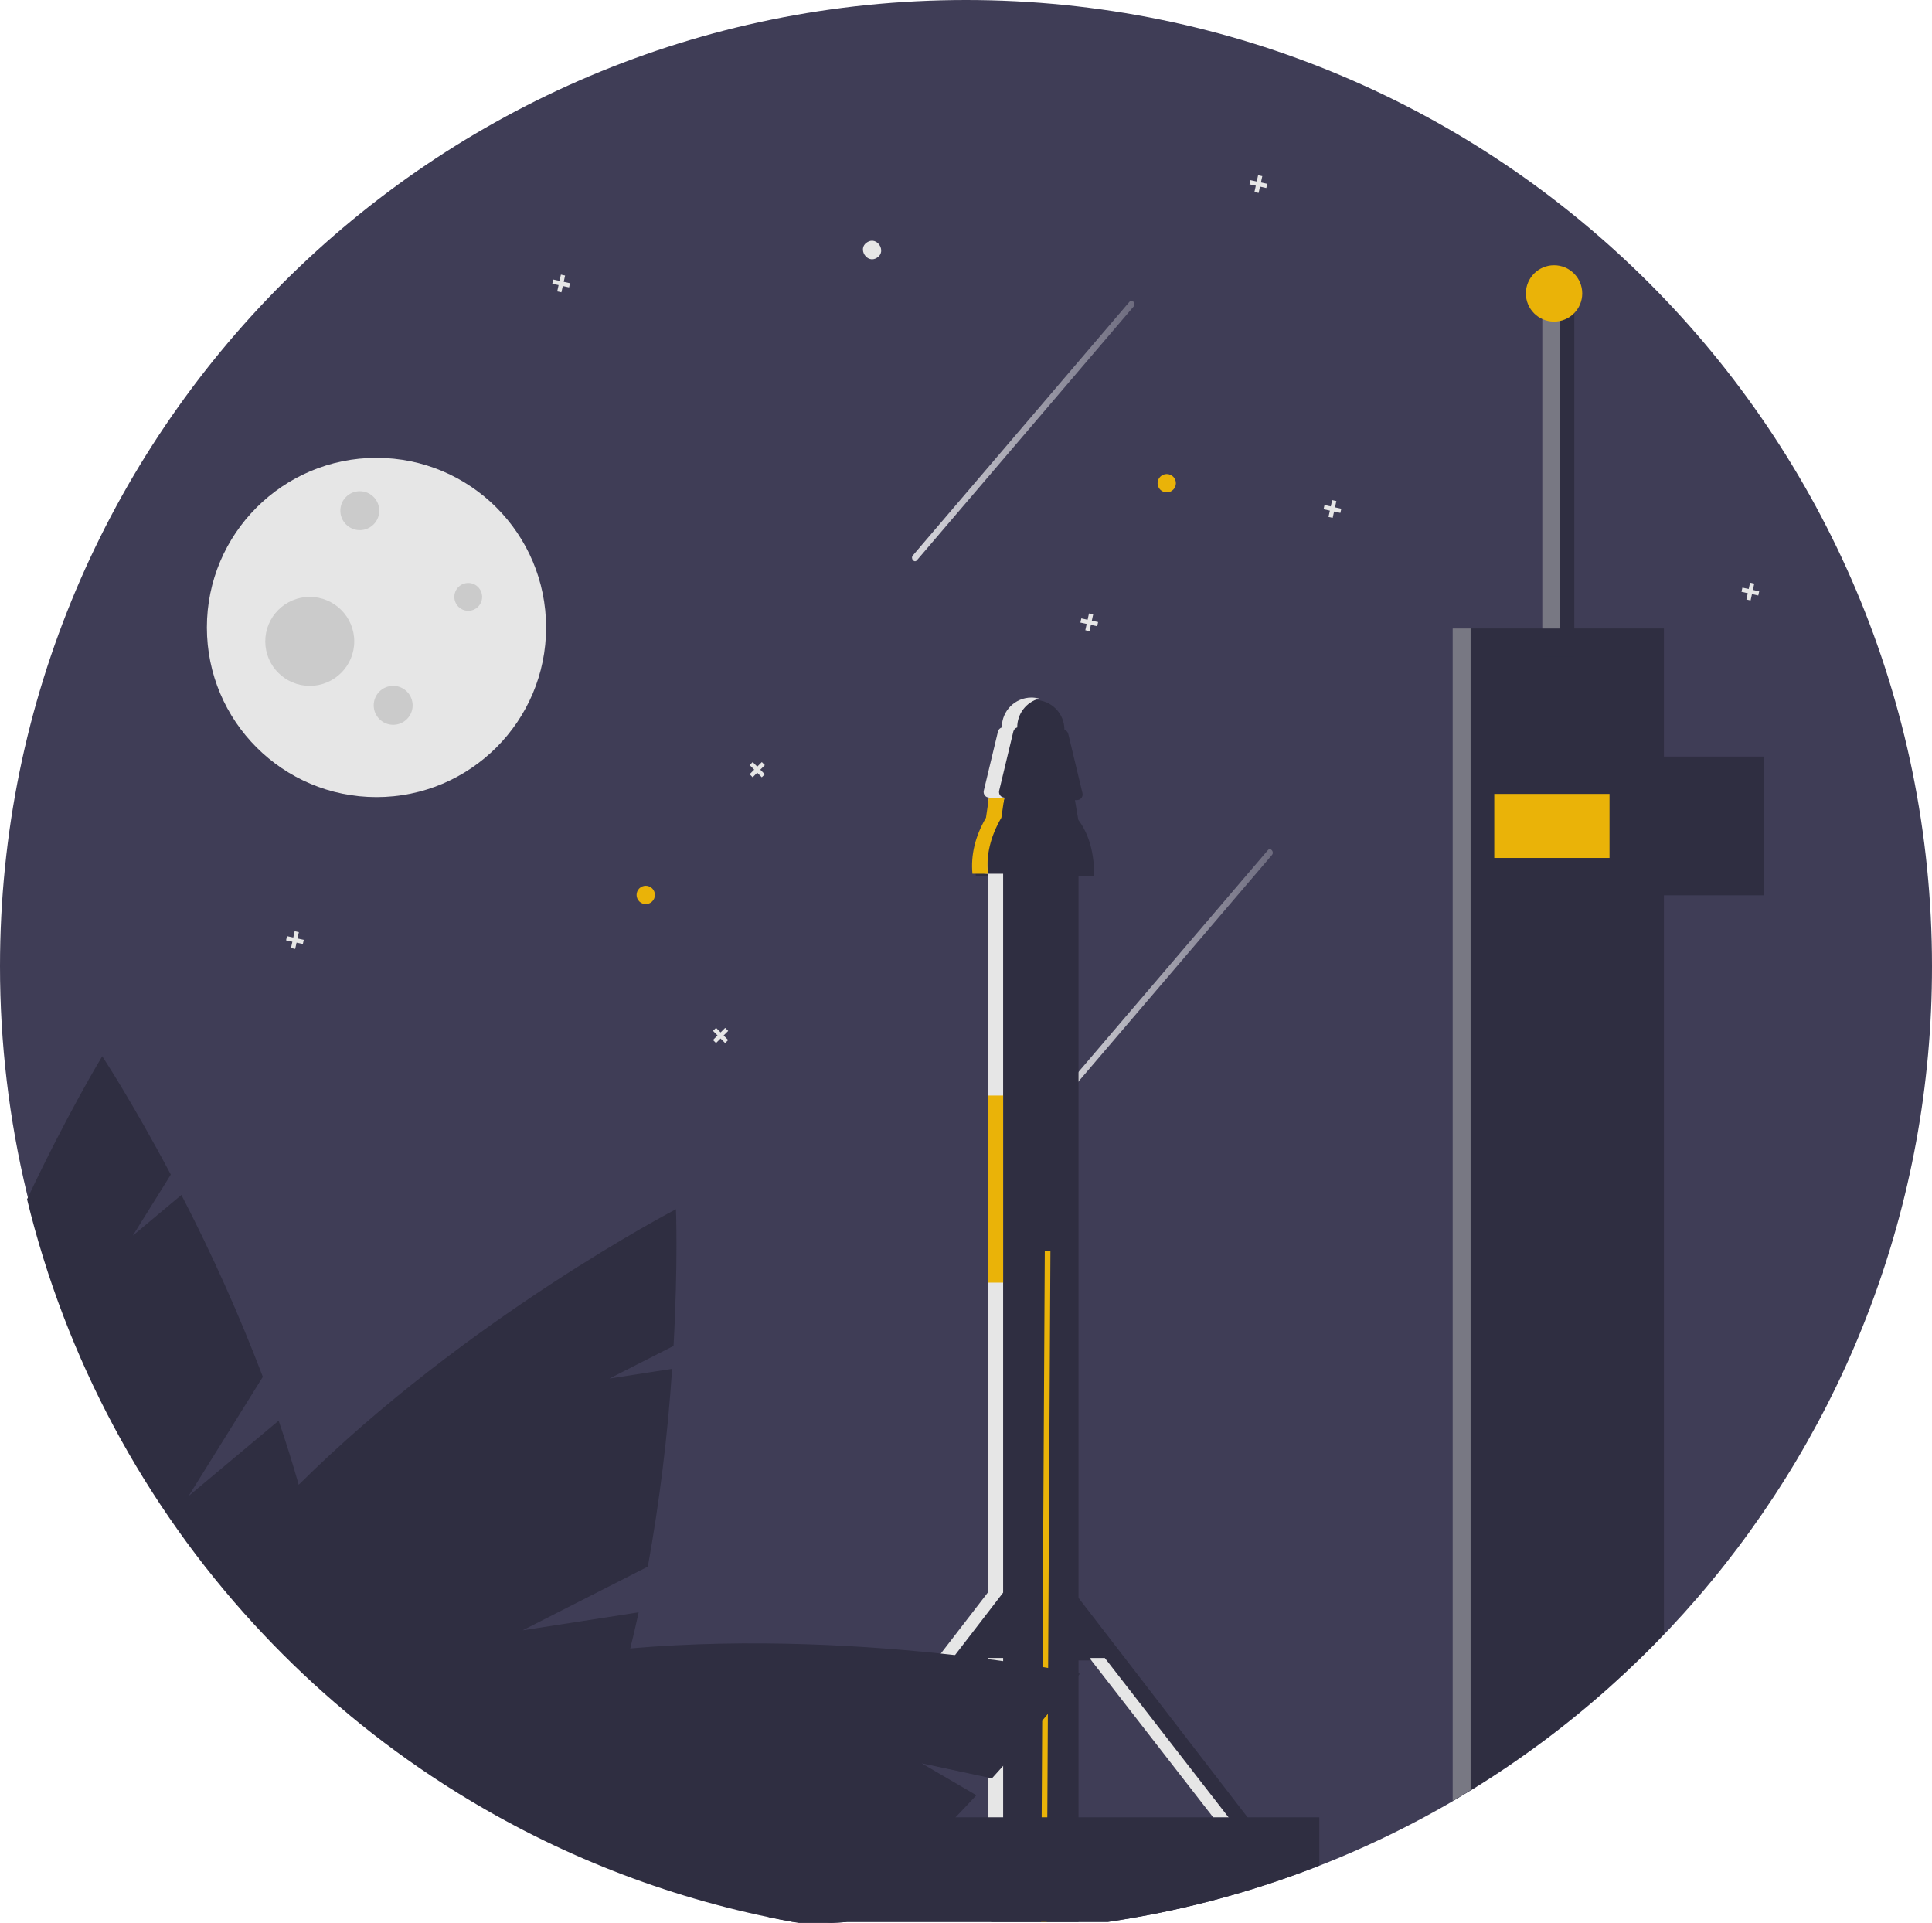
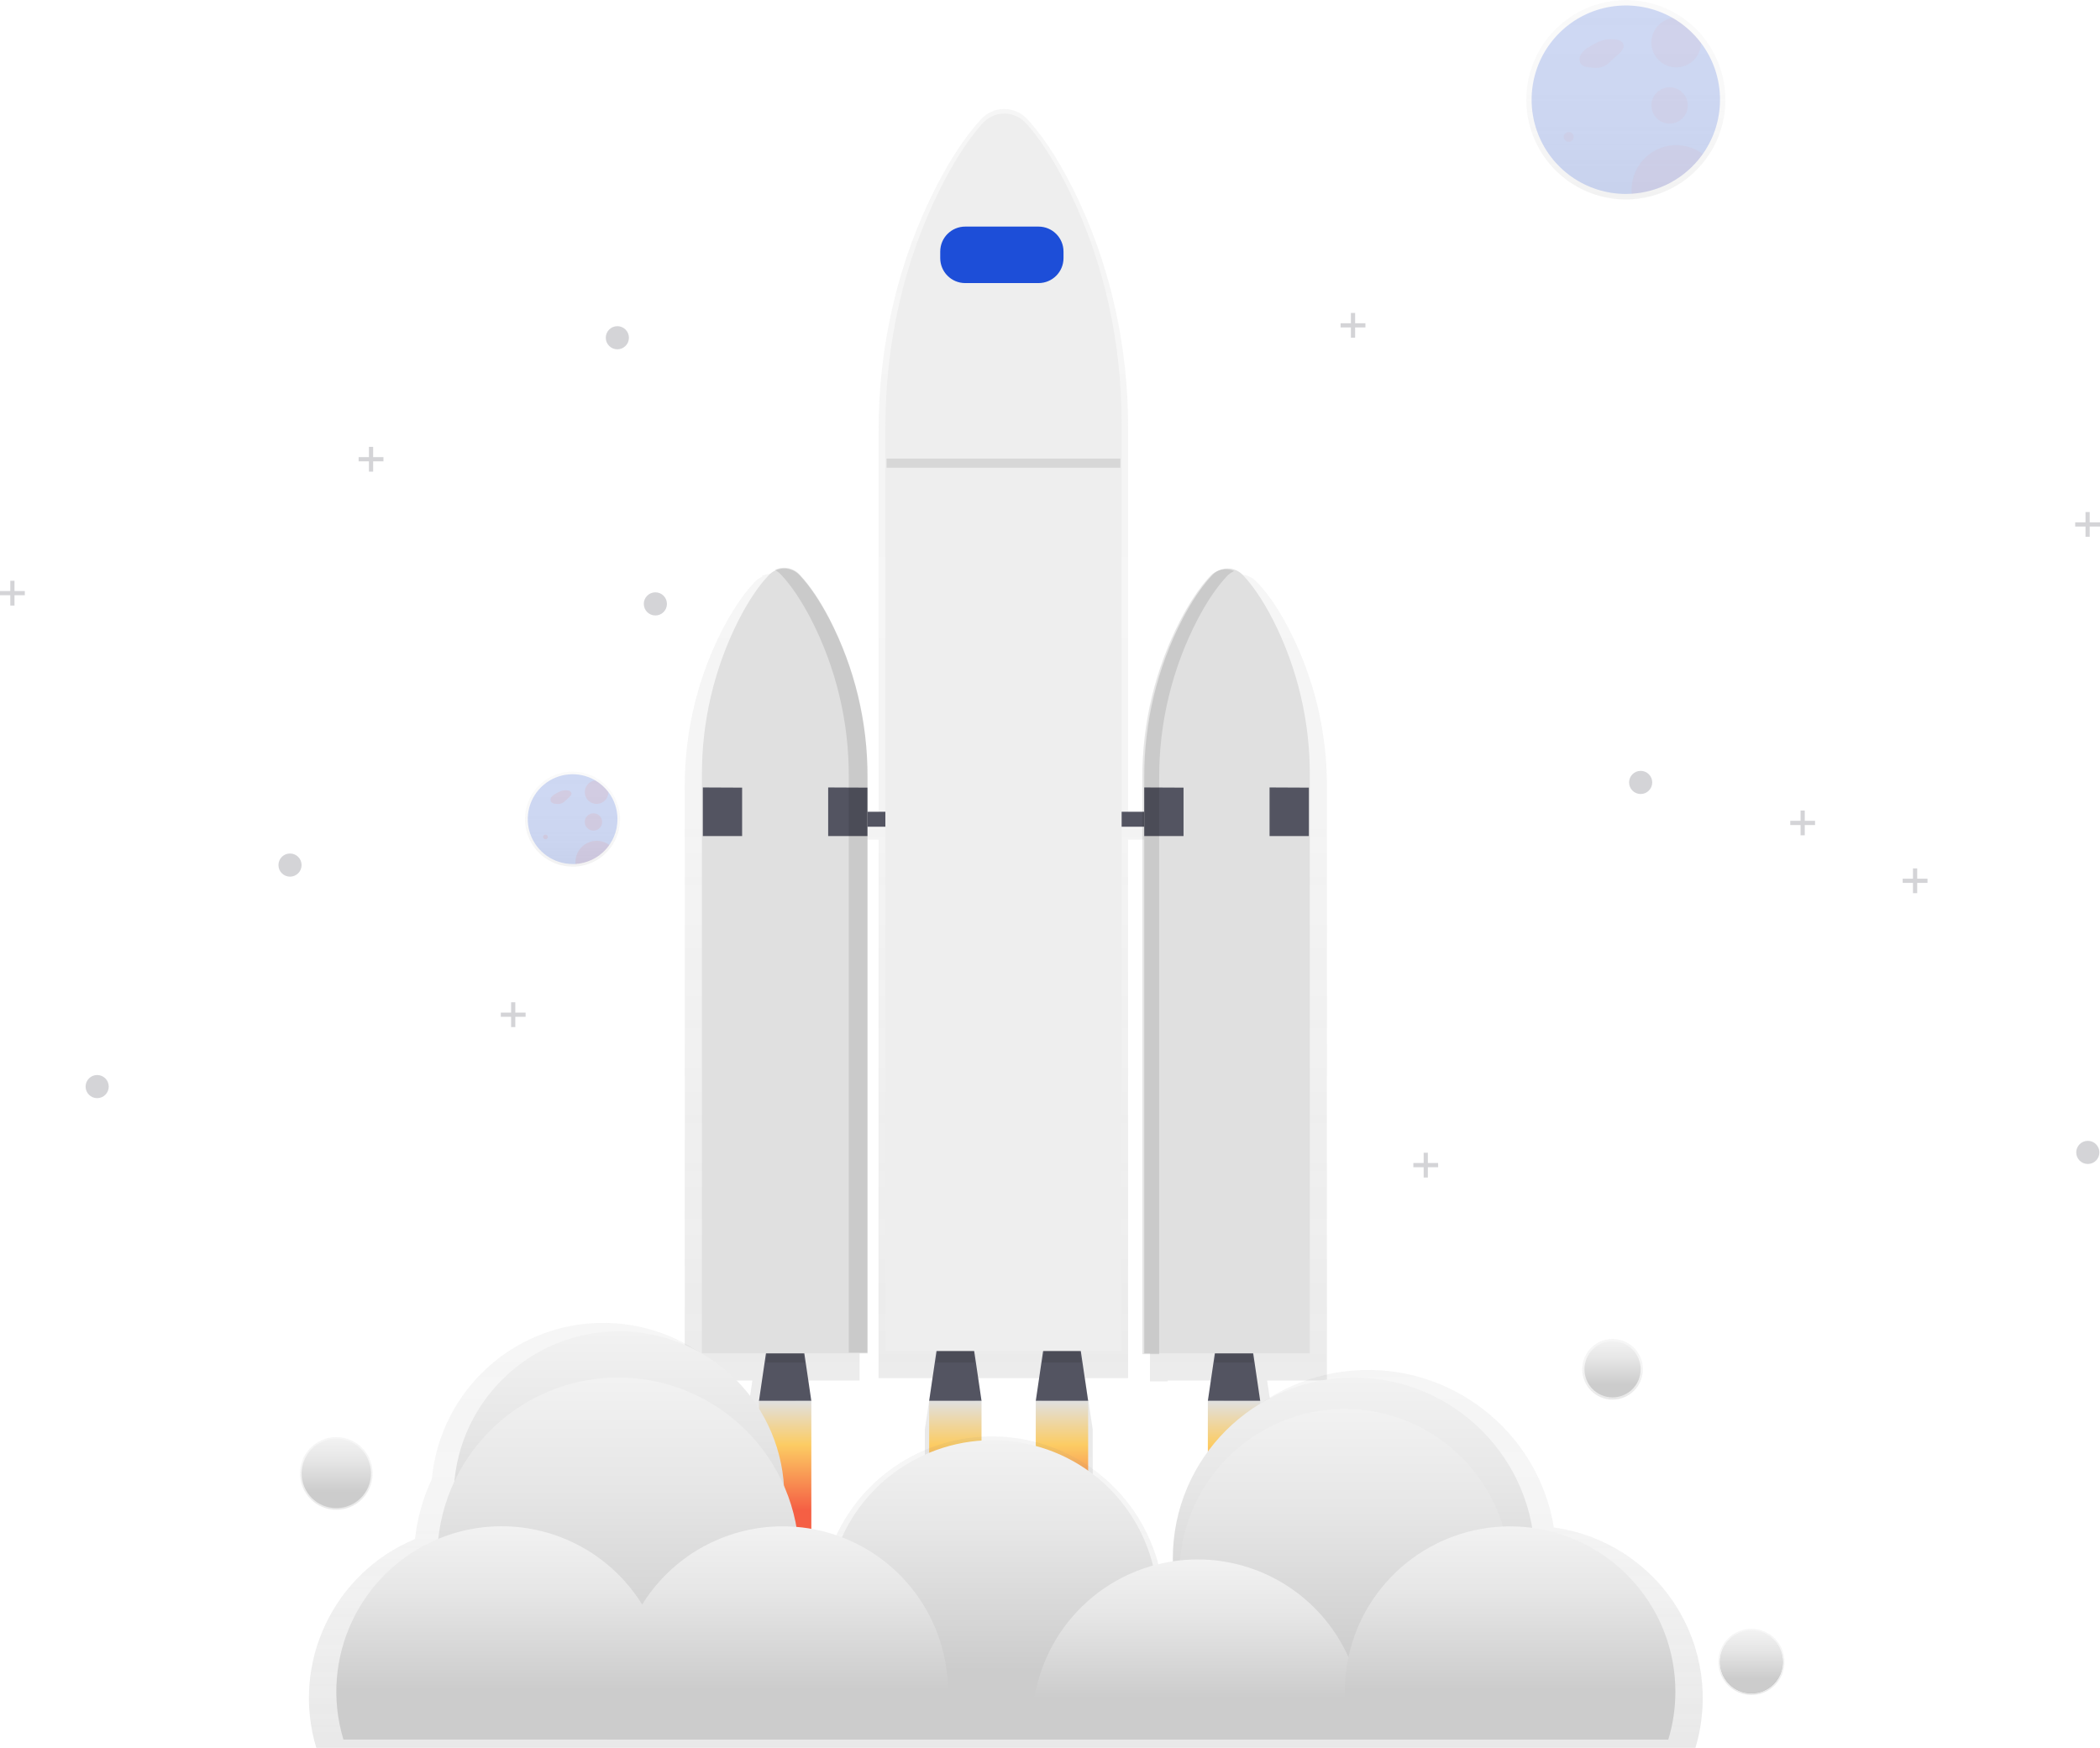
- <svg xmlns="http://www.w3.org/2000/svg" xmlns:xlink="http://www.w3.org/1999/xlink" id="f795efda-d52b-464f-8ed0-c83c27181fc6" data-name="Layer 1" width="754" height="750.36" viewBox="0 0 754 750.36">
+ <svg xmlns="http://www.w3.org/2000/svg" xmlns:xlink="http://www.w3.org/1999/xlink" id="61f8f3fd-6b56-45c5-89f2-afa0c413a7fa" data-name="Layer 1" width="925.18" height="770.09" viewBox="0 0 925.18 770.09">
  <defs>
-     <linearGradient id="b13d5aa8-7d59-4aa5-8b0c-a1087af90b05" x1="632.931" y1="457.002" x2="719.741" y2="457.002" gradientUnits="userSpaceOnUse">
-       <stop offset="0" stop-color="#fff" />
-       <stop offset="1" stop-color="#fff" stop-opacity="0.3" />
+     <linearGradient id="f2b43956-505e-42fa-8271-42f9f0912862" x1="580.55" y1="759" x2="580.55" y2="113" gradientUnits="userSpaceOnUse">
+       <stop offset="0" stop-color="gray" stop-opacity="0.25" />
+       <stop offset="0.54" stop-color="gray" stop-opacity="0.12" />
+       <stop offset="1" stop-color="gray" stop-opacity="0.1" />
    </linearGradient>
-     <linearGradient id="b216fe78-eea0-4fe3-b1f5-9d415c27bb0d" x1="578.931" y1="243.002" x2="665.741" y2="243.002" xlink:href="#b13d5aa8-7d59-4aa5-8b0c-a1087af90b05" />
+     <linearGradient id="93f39c8e-311a-4ffb-9b96-ec7d8ca6b5cd" x1="345.9" y1="617.2" x2="345.9" y2="679.83" gradientUnits="userSpaceOnUse">
+       <stop offset="0" stop-color="#e0e0e0" />
+       <stop offset="0.31" stop-color="#fccc63" />
+       <stop offset="0.77" stop-color="#f55f44" />
+     </linearGradient>
+     <linearGradient id="f0b6c0c1-af46-47f0-89cc-f1295e85d837" x1="420.89" y1="617.2" x2="420.89" y2="679.83" xlink:href="#93f39c8e-311a-4ffb-9b96-ec7d8ca6b5cd" />
+     <linearGradient id="835adc3d-9947-42f8-a8c1-90fc1375c35f" x1="467.86" y1="617.2" x2="467.86" y2="679.83" xlink:href="#93f39c8e-311a-4ffb-9b96-ec7d8ca6b5cd" />
+     <linearGradient id="05d2e404-cee9-4ec4-9322-f8806c9b5d69" x1="543.67" y1="617.2" x2="543.67" y2="679.83" xlink:href="#93f39c8e-311a-4ffb-9b96-ec7d8ca6b5cd" />
+     <linearGradient id="84020695-8aca-4fdc-a56d-10a85085e734" x1="580.55" y1="835.05" x2="580.55" y2="647.79" xlink:href="#f2b43956-505e-42fa-8271-42f9f0912862" />
+     <linearGradient id="ee8b87cd-bc8a-4975-b833-23268ebbebf9" x1="272.71" y1="586.52" x2="272.71" y2="732.18" gradientUnits="userSpaceOnUse">
+       <stop offset="0" stop-color="#f2f2f2" />
+       <stop offset="0.31" stop-color="#e6e6e6" />
+       <stop offset="0.77" stop-color="#ccc" />
+     </linearGradient>
+     <linearGradient id="93e0219e-fb1a-4fd7-ab06-cb9d2e8d46b6" x1="272.35" y1="606.91" x2="272.35" y2="766.41" xlink:href="#ee8b87cd-bc8a-4975-b833-23268ebbebf9" />
+     <linearGradient id="eaf709e1-10fa-49af-93d3-e446f8f22d21" x1="596.45" y1="606.91" x2="596.45" y2="766.41" xlink:href="#ee8b87cd-bc8a-4975-b833-23268ebbebf9" />
+     <linearGradient id="b99db109-4c8d-4947-bfd9-8341738d16d4" x1="592.44" y1="620.75" x2="592.44" y2="766.41" xlink:href="#ee8b87cd-bc8a-4975-b833-23268ebbebf9" />
+     <linearGradient id="73d53186-09ce-4d56-8d1f-5ffca19f900f" x1="574.72" y1="699.54" x2="574.72" y2="831.37" xlink:href="#ee8b87cd-bc8a-4975-b833-23268ebbebf9" />
+     <linearGradient id="f1bd4c24-bb4d-4277-a1fb-6bc8d7a55dfd" x1="482.23" y1="737.41" x2="482.23" y2="831.37" xlink:href="#ee8b87cd-bc8a-4975-b833-23268ebbebf9" />
+     <linearGradient id="319244db-d860-4fad-863b-9a3a16f5944b" x1="665.03" y1="751.98" x2="665.03" y2="831.37" xlink:href="#ee8b87cd-bc8a-4975-b833-23268ebbebf9" />
+     <linearGradient id="3a40aa9d-8c97-4785-a2ce-02f5c84266af" x1="802.69" y1="737.41" x2="802.69" y2="831.37" xlink:href="#ee8b87cd-bc8a-4975-b833-23268ebbebf9" />
+     <linearGradient id="f3ea85b0-d529-430f-a5f3-7431de71f741" x1="358.41" y1="737.41" x2="358.41" y2="831.37" xlink:href="#ee8b87cd-bc8a-4975-b833-23268ebbebf9" />
+     <linearGradient id="421cecf6-ea42-4f8e-95af-7dadfc0b5864" x1="710.43" y1="616.63" x2="710.43" y2="589.91" xlink:href="#f2b43956-505e-42fa-8271-42f9f0912862" />
+     <linearGradient id="b76e450b-11c8-416c-a0eb-ba73061d2446" x1="710.43" y1="590.89" x2="710.43" y2="615.65" xlink:href="#ee8b87cd-bc8a-4975-b833-23268ebbebf9" />
+     <linearGradient id="72df51fc-e37e-4ea5-a672-fa692e8e4323" x1="771.61" y1="746.75" x2="771.61" y2="717.62" xlink:href="#f2b43956-505e-42fa-8271-42f9f0912862" />
+     <linearGradient id="7c061988-e8ee-45a9-b1b1-05af47469914" x1="771.61" y1="718.34" x2="771.61" y2="746.02" gradientUnits="userSpaceOnUse">
+       <stop offset="0" stop-color="#f2f2f2" />
+       <stop offset="0.31" stop-color="#e0e0e0" />
+       <stop offset="0.77" stop-color="#b3b3b3" />
+     </linearGradient>
+     <linearGradient id="a0922416-7296-47ba-816d-5ff33eb958ea" x1="148.17" y1="665.16" x2="148.17" y2="633.14" xlink:href="#f2b43956-505e-42fa-8271-42f9f0912862" />
+     <linearGradient id="63e85972-a6d1-4957-b932-816027d688a4" x1="148.17" y1="633.86" x2="148.17" y2="664.45" xlink:href="#ee8b87cd-bc8a-4975-b833-23268ebbebf9" />
+     <linearGradient id="299d5e2e-be3b-4509-84b8-ec33c3786422" x1="853.67" y1="152.79" x2="853.67" y2="64.95" xlink:href="#f2b43956-505e-42fa-8271-42f9f0912862" />
+     <linearGradient id="f866518d-8775-4843-b285-e9e24a2ef8da" x1="771.61" y1="718.34" x2="771.61" y2="746.02" xlink:href="#ee8b87cd-bc8a-4975-b833-23268ebbebf9" />
+     <linearGradient id="20e3e192-3217-42d5-9266-898a1edf98f2" x1="389.67" y1="446.79" x2="389.67" y2="404.95" xlink:href="#f2b43956-505e-42fa-8271-42f9f0912862" />
  </defs>
-   <path d="M977,451.82A376.647,376.647,0,0,1,655.41,824.77H553.3c-.16.14-5.82.41-5.82.41-.95-.13-1.91-.27-2.86-.41q-10.905-1.605-21.61-3.83a372.653,372.653,0,0,1-81.03-26.75c-.27-.12-.53-.25-.8-.37a371.023,371.023,0,0,1-41.87-22.81c-.34-.21-.67-.42-1-.63-.57-.36-1.13-.71-1.69-1.08-.18-.11-.36-.22-.54-.34A376.057,376.057,0,0,1,361.41,743.72c-.54-.43-1.08-.88-1.62-1.32q-3.255-2.7-6.45-5.46c-.02-.01-.03-.03-.05-.04A380.652,380.652,0,0,1,322.32,706.82c-.03-.04-.07-.07-.1-.11a376.239,376.239,0,0,1-88.33-164.6c-.12-.44-.22-.87-.33-1.31A378.139,378.139,0,0,1,223,451.82c0-208.21,168.79-377,377-377S977,243.61,977,451.82Z" transform="translate(-223 -74.82001)" fill="#3f3d56" />
-   <path d="M634.853,507.436,667.824,468.838l32.971-38.599L719.407,408.45c1.03-1.206-.559-3.086-1.589-1.881l-32.971,38.599-32.971,38.599-18.612,21.79c-1.03,1.206.559,3.086,1.589,1.881Z" transform="translate(-223 -74.82001)" opacity="0.8" fill="url(#b13d5aa8-7d59-4aa5-8b0c-a1087af90b05)" />
-   <rect x="386.81" y="336.41" width="34.1" height="413.54" fill="#2f2e41" />
-   <polygon points="409.95 488.23 409.88 500.61 409.05 650.87 408.95 668.78 408.73 709.14 408.51 749.95 406.31 749.95 406.53 709.14 406.74 671.44 406.85 650.5 407.68 500.64 407.75 488.22 409.95 488.23" fill="#eab308" />
-   <path d="M650.031,416.73h-46.204c-.671-7.238.998-14.528,5.294-21.876l1.306-8.927h31.903l1.505,8.814C648.305,400.697,650.037,408.217,650.031,416.73Z" transform="translate(-223 -74.82001)" fill="#2f2e41" />
-   <path d="M643.318,387.027H610.396a2.2,2.2,0,0,1-2.139-2.714l5.544-23.102a2.2,2.2,0,0,1,2.139-1.687h21.833a2.2,2.2,0,0,1,2.139,1.687l5.544,23.102A2.2,2.2,0,0,1,643.318,387.027Z" transform="translate(-223 -74.82001)" fill="#2f2e41" />
-   <path d="M626.86,347.97a11.564,11.564,0,0,0-11.55,11.56v11.55h23.1V359.53A11.564,11.564,0,0,0,626.86,347.97Z" transform="translate(-223 -74.82001)" fill="#2f2e41" />
-   <polygon points="391.051 622.109 312.765 723.714 323.592 726.213 384.388 647.927 391.051 647.927 391.051 622.109" fill="#2f2e41" />
-   <polygon points="419.831 622.109 498.117 723.714 487.29 726.213 426.494 647.927 419.831 647.927 419.831 622.109" fill="#2f2e41" />
-   <path d="M872.38,320.07v392.4a378.724,378.724,0,0,1-82.45,65.08V320.07Z" transform="translate(-223 -74.82001)" fill="#2f2e41" />
-   <rect x="634.387" y="295.224" width="54.134" height="54.134" fill="#2f2e41" />
-   <rect x="601.906" y="114.5" width="12.492" height="141.581" fill="#2f2e41" />
+   <g opacity="0.7">
+     <path d="M722,411.58a150.57,150.57,0,0,0-17-70c-5.34-10.15-10.21-16.46-14-20.33A10,10,0,0,0,679.6,319a10.28,10.28,0,0,0-4,2.58c-5.07,5.25-9.65,12.19-13.65,19.58a151.15,151.15,0,0,0-17.87,71.92v15.06h-9.66v-175c0-36.68-8.21-72.87-24.29-105-7.62-15.21-14.57-24.66-19.92-30.47a13.81,13.81,0,0,0-20.76,0c-7.24,7.87-13.77,18.27-19.48,29.33-16.91,32.79-25.5,70-25.5,107.77V428.14h-8.35V412.36a151.15,151.15,0,0,0-17.87-71.92c-4-7.38-8.58-14.32-13.65-19.58A10,10,0,0,0,473,318.74l.35.19a10.31,10.31,0,0,0-3.26,2.28c-3.75,3.87-8.62,10.18-14,20.33a150.57,150.57,0,0,0-17,70V673.18h29.8l-3.25,21.51V759H490V694.69l-3.25-21.51h29.37V434.91h8.35v237.2h23.8l-3.42,22.57V759h24.37V694.69l-3.42-22.57h32.07l-3.42,22.57V759h24.37V694.69l-3.42-22.57h19V434.91h9.66V673.54h7.83v-.36h25.89l-3.25,21.51V759h24.37V694.69l-3.25-21.51H722Z" transform="translate(-137.41 -64.95)" fill="url(#f2b43956-505e-42fa-8271-42f9f0912862)" />
+   </g>
+   <polygon points="357.44 617.2 334.37 617.2 338.49 589.19 353.32 589.19 357.44 617.2" fill="#535461" />
+   <g opacity="0.1">
+     <polygon points="337.34 600.31 354.47 600.31 353.32 592.48 338.49 592.48 337.34 600.31" />
+   </g>
+   <polygon points="555.2 617.2 532.13 617.2 536.25 589.19 551.08 589.19 555.2 617.2" fill="#535461" />
+   <g opacity="0.1">
+     <polygon points="535.1 600.31 552.23 600.31 551.08 592.48 536.25 592.48 535.1 600.31" />
+   </g>
+   <polygon points="432.43 617.2 409.35 617.2 413.47 589.19 428.31 589.19 432.43 617.2" fill="#535461" />
+   <g opacity="0.1">
+     <polygon points="412.32 600.31 429.46 600.31 428.31 592.48 413.47 592.48 412.32 600.31" />
+   </g>
+   <polygon points="479.39 617.2 456.32 617.2 460.44 589.19 475.27 589.19 479.39 617.2" fill="#535461" />
+   <g opacity="0.1">
+     <polygon points="459.29 600.31 476.43 600.31 475.27 592.48 460.44 592.48 459.29 600.31" />
+   </g>
+   <rect x="357.44" y="357.64" width="164.8" height="6.59" fill="#535461" />
+   <path d="M685.13,318.46a9.29,9.29,0,0,0-13.77,0c-4.8,5.11-9.13,11.87-12.92,19.06a150.58,150.58,0,0,0-16.91,70V661.21h72.93V406.47a150,150,0,0,0-16.11-68.21C693.29,328.38,688.68,322.23,685.13,318.46Z" transform="translate(-137.41 -64.95)" fill="#e0e0e0" />
+   <path d="M476,318.46a9.29,9.29,0,0,1,13.77,0c4.8,5.11,9.13,11.87,12.92,19.06a150.58,150.58,0,0,1,16.91,70V661.21H446.65V406.47a150,150,0,0,1,16.11-68.21C467.81,328.38,472.42,322.23,476,318.46Z" transform="translate(-137.41 -64.95)" fill="#e0e0e0" />
+   <polygon points="309.65 346.93 326.95 347.01 326.95 368.35 309.65 368.35 309.65 346.93" fill="#535461" />
+   <polygon points="364.86 346.93 382.16 347.01 382.16 368.35 364.86 368.35 364.86 346.93" fill="#535461" />
+   <polygon points="504.11 346.93 521.42 347.01 521.42 368.35 504.11 368.35 504.11 346.93" fill="#535461" />
+   <polygon points="559.32 346.93 576.63 347.01 576.63 368.35 559.32 368.35 559.32 346.93" fill="#535461" />
+   <g opacity="0.1">
+     <path d="M502.66,337.19c-3.78-7.19-8.12-13.95-12.92-19.06a9.26,9.26,0,0,0-11-2.07,9.83,9.83,0,0,1,2.78,2.07c4.8,5.11,9.13,11.87,12.92,19.06a150.58,150.58,0,0,1,16.91,70V660.86h8.24V407.22A150.58,150.58,0,0,0,502.66,337.19Z" transform="translate(-137.41 -64.95)" />
+   </g>
+   <g opacity="0.1">
+     <path d="M665,337.89c3.78-7.19,8.12-13.95,12.92-19.06a9.8,9.8,0,0,1,3.19-2.28,9.27,9.27,0,0,0-10.6,2.28c-4.8,5.11-9.13,11.87-12.92,19.06a150.58,150.58,0,0,0-16.91,70V661.56h7.42V407.93A150.58,150.58,0,0,1,665,337.89Z" transform="translate(-137.41 -64.95)" />
+   </g>
+   <rect x="334.37" y="617.2" width="23.07" height="62.62" fill="url(#93f39c8e-311a-4ffb-9b96-ec7d8ca6b5cd)" />
+   <rect x="409.35" y="617.2" width="23.07" height="62.62" fill="url(#f0b6c0c1-af46-47f0-89cc-f1295e85d837)" />
+   <rect x="456.32" y="617.2" width="23.07" height="62.62" fill="url(#835adc3d-9947-42f8-a8c1-90fc1375c35f)" />
+   <rect x="532.13" y="617.2" width="23.07" height="62.62" fill="url(#05d2e404-cee9-4ec4-9322-f8806c9b5d69)" />
+   <path d="M589.7,119.56a12.84,12.84,0,0,0-19.65,0c-6.85,7.66-13,17.79-18.44,28.57-16,31.94-24.14,68.19-24.14,104.95V660.17H631.56V251.44c0-35.72-7.77-71-23-102.21C601.35,134.42,594.77,125.22,589.7,119.56Z" transform="translate(-137.41 -64.95)" fill="#eee" />
+   <rect x="414.23" y="99.83" width="54.31" height="24.89" rx="11" ry="11" fill="#1d4ed8" />
+   <g opacity="0.7">
+     <path d="M822,737.93h0A83,83,0,0,0,657.12,752c0,.41,0,.81,0,1.22h0a76.61,76.61,0,0,0-9.1,1.95,75.84,75.84,0,0,0-142.6-12.91,75,75,0,0,0-20.92-4.78h0a82.38,82.38,0,0,0-5.71-18.85,75.8,75.8,0,0,0-151.12-2A82.45,82.45,0,0,0,320.25,743h0a75.88,75.88,0,0,0-43.49,92H884.34A75.86,75.86,0,0,0,822,737.93Z" transform="translate(-137.41 -64.95)" fill="url(#84020695-8aca-4fdc-a56d-10a85085e734)" />
+   </g>
+   <circle cx="272.71" cy="659.35" r="72.83" fill="url(#ee8b87cd-bc8a-4975-b833-23268ebbebf9)" />
+   <circle cx="272.35" cy="686.66" r="79.75" fill="url(#93e0219e-fb1a-4fd7-ab06-cb9d2e8d46b6)" />
+   <circle cx="596.45" cy="686.66" r="79.75" fill="url(#eaf709e1-10fa-49af-93d3-e446f8f22d21)" />
+   <circle cx="592.44" cy="693.58" r="72.83" fill="url(#b99db109-4c8d-4947-bfd9-8341738d16d4)" />
+   <path d="M647.55,772.37a72.7,72.7,0,0,1-30.12,59H532a72.86,72.86,0,1,1,115.54-59Z" transform="translate(-137.41 -64.95)" fill="url(#73d53186-09ce-4d56-8d1f-5ffca19f900f)" />
+   <path d="M555.06,810.24a72.5,72.5,0,0,1-3.12,21.12H412.51a0,0,0,0,1,0-.05,72.83,72.83,0,0,1,69.28-93.9h.45q3.06,0,6.07.25a72.07,72.07,0,0,1,20.09,4.59A72.85,72.85,0,0,1,555.06,810.24Z" transform="translate(-137.41 -64.95)" fill="url(#f1bd4c24-bb4d-4277-a1fb-6bc8d7a55dfd)" />
+   <path d="M737.87,824.81q0,3.27-.29,6.47a.18.18,0,0,1,0,.09H592.5c-.2-2.16-.3-4.35-.3-6.55a72.76,72.76,0,0,1,61.92-72A73.77,73.77,0,0,1,665,752c1.86,0,3.71.07,5.54.2a72.89,72.89,0,0,1,60.9,42.74c.3.66.59,1.33.86,2A72.48,72.48,0,0,1,737.87,824.81Z" transform="translate(-137.41 -64.95)" fill="url(#319244db-d860-4fad-863b-9a3a16f5944b)" />
+   <path d="M875.52,810.24a72.5,72.5,0,0,1-3.12,21.12H733s0,0,0,0a73.29,73.29,0,0,1-1.87-34.54c.12-.63.24-1.27.38-1.89a72.86,72.86,0,0,1,71.22-57.51c2.29,0,4.54.1,6.77.32,1,.08,2,.2,3,.33A72.84,72.84,0,0,1,875.52,810.24Z" transform="translate(-137.41 -64.95)" fill="url(#3a40aa9d-8c97-4785-a2ce-02f5c84266af)" />
+   <path d="M428.13,831.37c.24-.76.45-1.52.66-2.29A72.88,72.88,0,0,0,339,740a69.46,69.46,0,0,0-8.51,2.94,72.9,72.9,0,0,0-41.78,88.4H428.13Z" transform="translate(-137.41 -64.95)" fill="url(#f3ea85b0-d529-430f-a5f3-7431de71f741)" />
+   <g opacity="0.7">
+     <circle cx="710.43" cy="603.27" r="13.36" fill="url(#421cecf6-ea42-4f8e-95af-7dadfc0b5864)" />
+   </g>
+   <circle cx="710.43" cy="603.27" r="12.38" fill="url(#b76e450b-11c8-416c-a0eb-ba73061d2446)" />
+   <g opacity="0.7">
+     <circle cx="771.61" cy="732.18" r="14.57" fill="url(#72df51fc-e37e-4ea5-a672-fa692e8e4323)" />
+   </g>
+   <circle cx="771.61" cy="732.18" r="13.84" fill="url(#7c061988-e8ee-45a9-b1b1-05af47469914)" />
+   <g opacity="0.7">
+     <circle cx="148.17" cy="649.15" r="16.01" fill="url(#a0922416-7296-47ba-816d-5ff33eb958ea)" />
+   </g>
+   <circle cx="148.17" cy="649.15" r="15.29" fill="url(#63e85972-a6d1-4957-b932-816027d688a4)" />
  <g opacity="0.4">
-     <path d="M796.93,320.07h-7V777.55q3.527-2.061,7-4.205Z" transform="translate(-223 -74.82001)" fill="#e6e6e6" />
-     <rect x="601.906" y="114.5" width="7" height="130.75" fill="#e6e6e6" />
+     <path d="M888.73,82.42h0a44.33,44.33,0,0,0-13.08-11.58h0a43.92,43.92,0,1,0-22,82c.93,0,1.86,0,2.78-.09a43.91,43.91,0,0,0,32.28-70.28Z" transform="translate(-137.41 -64.95)" fill="url(#299d5e2e-be3b-4509-84b8-ec33c3786422)" />
  </g>
-   <rect x="583.168" y="309.798" width="44.973" height="24.985" fill="#eab308" />
-   <circle cx="146.933" cy="244.847" r="66.193" fill="#e6e6e6" />
-   <circle cx="140.423" cy="199.271" r="7.596" fill="#cbcbcb" />
-   <circle cx="153.444" cy="275.23" r="7.596" fill="#cbcbcb" />
-   <circle cx="182.742" cy="232.91" r="5.426" fill="#cbcbcb" />
-   <circle cx="120.89" cy="250.272" r="17.362" fill="#cbcbcb" />
-   <circle cx="252.015" cy="349.213" r="3.576" fill="#eab308" />
-   <polygon points="283.012 401.093 281.227 402.866 279.454 401.081 278.264 402.263 280.037 404.048 278.252 405.821 279.434 407.011 281.219 405.238 282.992 407.023 284.182 405.841 282.409 404.056 284.194 402.283 283.012 401.093" fill="#e6e6e6" />
-   <polygon points="297.318 297.375 295.533 299.148 293.76 297.363 292.57 298.545 294.343 300.33 292.558 302.103 293.74 303.293 295.525 301.52 297.298 303.305 298.488 302.123 296.715 300.338 298.5 298.565 297.318 297.375" fill="#e6e6e6" />
-   <path d="M565.279,175.376c-3.862,2.573-7.815-3.551-3.878-6.01C565.262,166.793,569.215,172.917,565.279,175.376Z" transform="translate(-223 -74.82001)" fill="#e6e6e6" />
-   <polygon points="118.557 366.728 116.1 366.189 116.638 363.731 115 363.372 114.461 365.83 112.004 365.292 111.645 366.93 114.102 367.469 113.564 369.926 115.202 370.285 115.741 367.827 118.198 368.366 118.557 366.728" fill="#e6e6e6" />
-   <polygon points="494.557 71.728 492.1 71.189 492.638 68.731 491 68.372 490.461 70.83 488.004 70.292 487.645 71.93 490.102 72.469 489.564 74.926 491.202 75.285 491.741 72.827 494.198 73.366 494.557 71.728" fill="#e6e6e6" />
-   <polygon points="686.557 230.728 684.1 230.189 684.638 227.731 683 227.372 682.461 229.83 680.004 229.292 679.645 230.93 682.102 231.469 681.564 233.926 683.202 234.285 683.741 231.827 686.198 232.366 686.557 230.728" fill="#e6e6e6" />
-   <polygon points="222.46 110.506 220.003 109.967 220.541 107.51 218.903 107.151 218.364 109.608 215.906 109.07 215.547 110.708 218.005 111.247 217.467 113.705 219.105 114.063 219.644 111.606 222.101 112.144 222.46 110.506" fill="#e6e6e6" />
-   <circle cx="455.34" cy="188.551" r="3.576" fill="#eab308" />
-   <polygon points="428.557 242.728 426.1 242.189 426.638 239.731 425 239.372 424.461 241.83 422.004 241.292 421.645 242.93 424.102 243.469 423.564 245.926 425.202 246.285 425.741 243.827 428.198 244.366 428.557 242.728" fill="#e6e6e6" />
-   <polygon points="523.46 198.506 521.003 197.967 521.541 195.51 519.903 195.151 519.364 197.608 516.906 197.07 516.547 198.708 519.005 199.247 518.467 201.705 520.105 202.063 520.644 199.606 523.101 200.144 523.46 198.506" fill="#e6e6e6" />
-   <path d="M580.853,293.436,613.824,254.838l32.971-38.599L665.407,194.45c1.03-1.206-.559-3.086-1.589-1.881l-32.971,38.599-32.971,38.599-18.612,21.79c-1.03,1.206.559,3.086,1.589,1.881Z" transform="translate(-223 -74.82001)" opacity="0.8" fill="url(#b216fe78-eea0-4fe3-b1f5-9d415c27bb0d)" />
-   <rect x="385.494" y="646.969" width="6" height="102.023" fill="#e6e6e6" />
-   <path d="M628.54,347.42a11.573,11.573,0,0,0-8.55,11.15v.1a2.211,2.211,0,0,0-1.51,1.58l-5.54,23.11a2.185,2.185,0,0,0,2.01,2.69l-.04.27-.15,1-2.26,7c-4.29,7.34-4.66,14.21-3.99,21.45h5.98V696.28l-78.04,101.3L542.19,798.9l-.91,1.18-10.83-2.5,78.04-101.3V415.77l-4.99-.45c-.67-7.24.71-13.66,5-21l.26-7,.15-1,.04-.27a2.185,2.185,0,0,1-2.01-2.69l5.54-23.11a2.211,2.211,0,0,1,1.51-1.58v-.1a11.564,11.564,0,0,1,11.55-11.56A11.433,11.433,0,0,1,628.54,347.42Z" transform="translate(-223 -74.82001)" fill="#e6e6e6" />
-   <polygon points="431.177 646.969 425.594 646.969 425.594 647.506 485.974 725.255 491.062 724.081 431.177 646.969" fill="#e6e6e6" />
-   <path d="M737.88,783.96v18.85a374.502,374.502,0,0,1-82.47,21.96h-123c-3.15-.57-6.29-1.18-9.4-1.83V783.96Z" transform="translate(-223 -74.82001)" fill="#2f2e41" />
-   <path d="M632.05,725.69c-.7-.12-1.44-.24-2.2-.37-4.47-.72-9.86-1.54-16.04-2.39q-.63-.09-1.29-.18c-5.1-.69-10.71-1.39-16.76-2.08-33.17-3.73-79.5-6.72-126.78-2.61,1.17-4.7,2.25-9.4,3.27-14.08l-45.28,7.01L475.83,686.14a692.681,692.681,0,0,0,9.48-77.18l-24.46,3.78,25.01-12.72c1.79-32.03.95-53.35.95-53.35S405,589.2,339.58,654.2c-2.4-8.46-5.03-16.81-7.83-25.01l-35.14,29.4,28.97-46.52A689.2,689.2,0,0,0,293.8,541.1l-18.98,15.88,14.84-23.82c-15.02-28.35-26.76-46.17-26.76-46.17s-13.39,21.94-29.34,55.81a376.303,376.303,0,0,0,88.76,166.02,380.108,380.108,0,0,0,31.02,30.12q3.195,2.76,6.45,5.46A377.473,377.473,0,0,0,396.08,770.96c.74.48,1.48.95,2.23,1.42a375.117,375.117,0,0,0,124.7,50.56c3.11.65,6.25,1.26,9.4,1.83.77.14,1.54.28,2.31.41h12.76s5.66-.27,5.82-.41c15.85-13.87,30.22-27.89,42.61-40.81,2.82-2.93,5.53-5.81,8.14-8.61l-21.38-12.47,27.44,5.88c1.26-1.39,2.5-2.76,3.7-4.1,6.16-6.88,11.5-13.11,15.93-18.4.76-.92,1.5-1.8,2.21-2.66,8.07-9.74,12.51-15.68,12.51-15.68S640,727.01,632.05,725.69Z" transform="translate(-223 -74.82001)" fill="#2f2e41" />
-   <path d="M608.49,415.77h-5.98c-.67-7.24,1-14.53,5.29-21.87l.96-6.58.15-1h6l-.15,1L613.8,393.9c-4.29,7.34-5.96,14.63-5.29,21.87h5.98" transform="translate(-223 -74.82001)" fill="#eab308" />
-   <rect x="385.49" y="427.5" width="6" height="73" fill="#eab308" />
-   <circle cx="606.5" cy="114.5" r="11" fill="#eab308" />
+   <path d="M895.18,108.87A41.51,41.51,0,0,1,856.3,150.3c-.87.06-1.75.09-2.63.09a41.51,41.51,0,1,1,20.76-77.47h0a41.9,41.9,0,0,1,12.37,10.95h0A41.3,41.3,0,0,1,895.18,108.87Z" transform="translate(-137.41 -64.95)" fill="#1d4ed8" opacity="0.2" />
+   <path d="M843.45,82.54a45.19,45.19,0,0,0-6.19,3.26,9.8,9.8,0,0,0-3.31,3,3.9,3.9,0,0,0-.08,4.23c1,1.38,3,1.6,4.67,1.69a8.86,8.86,0,0,0,8.48-2.8l3.57-3.24c1.24-1.12,2.6-2.67,2.06-4.25-.41-1.21-1.77-1.8-3-2a12.59,12.59,0,0,0-8.93,1.57" transform="translate(-137.41 -64.95)" fill="#f55f44" opacity="0.05" />
+   <circle cx="691.13" cy="60.31" r="2.18" fill="#f55f44" opacity="0.05" />
+   <circle cx="735.56" cy="46.47" r="8.01" fill="#f55f44" opacity="0.05" />
+   <path d="M886.81,83.86h0a10.93,10.93,0,1,1-12.37-11h0A41.9,41.9,0,0,1,886.81,83.86Z" transform="translate(-137.41 -64.95)" fill="#f55f44" opacity="0.05" />
+   <path d="M887.61,132.78A41.41,41.41,0,0,1,856.3,150.3c-.05-.57-.08-1.15-.08-1.73a19.67,19.67,0,0,1,31.39-15.79Z" transform="translate(-137.41 -64.95)" fill="#f55f44" opacity="0.05" />
+   <circle cx="722.81" cy="344.72" r="5.1" fill="#535461" opacity="0.25" />
+   <circle cx="42.81" cy="478.72" r="5.1" fill="#535461" opacity="0.25" />
+   <circle cx="919.81" cy="507.72" r="5.1" fill="#535461" opacity="0.25" />
+   <circle cx="288.73" cy="266.06" r="5.1" fill="#535461" opacity="0.25" />
+   <circle cx="271.98" cy="148.8" r="5.1" fill="#535461" opacity="0.25" />
+   <circle cx="127.77" cy="381.13" r="5.1" fill="#535461" opacity="0.25" />
+   <polygon points="849.18 387.12 844.64 387.12 844.64 382.59 842.79 382.59 842.79 387.12 838.25 387.12 838.25 388.98 842.79 388.98 842.79 393.51 844.64 393.51 844.64 388.98 849.18 388.98 849.18 387.12" fill="#535461" opacity="0.25" />
+   <polygon points="925.18 230.12 920.64 230.12 920.64 225.59 918.79 225.59 918.79 230.12 914.25 230.12 914.25 231.98 918.79 231.98 918.79 236.51 920.64 236.51 920.64 231.98 925.18 231.98 925.18 230.12" fill="#535461" opacity="0.25" />
+   <polygon points="601.55 142.41 597.01 142.41 597.01 137.87 595.16 137.87 595.16 142.41 590.62 142.41 590.62 144.26 595.16 144.26 595.16 148.8 597.01 148.8 597.01 144.26 601.55 144.26 601.55 142.41" fill="#535461" opacity="0.25" />
+   <polygon points="799.65 361.63 795.11 361.63 795.11 357.1 793.26 357.1 793.26 361.63 788.73 361.63 788.73 363.49 793.26 363.49 793.26 368.02 795.11 368.02 795.11 363.49 799.65 363.49 799.65 361.63" fill="#535461" opacity="0.25" />
+   <polygon points="633.59 512.39 629.06 512.39 629.06 507.86 627.21 507.86 627.21 512.39 622.67 512.39 622.67 514.25 627.21 514.25 627.21 518.78 629.06 518.78 629.06 514.25 633.59 514.25 633.59 512.39" fill="#535461" opacity="0.25" />
+   <polygon points="168.93 201.4 164.39 201.4 164.39 196.87 162.54 196.87 162.54 201.4 158 201.4 158 203.25 162.54 203.25 162.54 207.79 164.39 207.79 164.39 203.25 168.93 203.25 168.93 201.4" fill="#535461" opacity="0.25" />
+   <polygon points="10.93 260.4 6.39 260.4 6.39 255.87 4.54 255.87 4.54 260.4 0 260.4 0 262.25 4.54 262.25 4.54 266.79 6.39 266.79 6.39 262.25 10.93 262.25 10.93 260.4" fill="#535461" opacity="0.25" />
+   <polygon points="231.56 446.12 227.02 446.12 227.02 441.58 225.17 441.58 225.17 446.12 220.64 446.12 220.64 447.97 225.17 447.97 225.17 452.51 227.02 452.51 227.02 447.97 231.56 447.97 231.56 446.12" fill="#535461" opacity="0.25" />
+   <circle cx="771.61" cy="732.18" r="13.84" fill="url(#f866518d-8775-4843-b285-e9e24a2ef8da)" />
+   <g opacity="0.4">
+     <path d="M406.37,413.27h0a21.11,21.11,0,0,0-6.23-5.52h0a20.92,20.92,0,1,0-10.46,39c.44,0,.89,0,1.32,0a20.92,20.92,0,0,0,15.37-33.47Z" transform="translate(-137.41 -64.95)" fill="url(#20e3e192-3217-42d5-9266-898a1edf98f2)" />
+   </g>
+   <path d="M409.44,425.87a19.77,19.77,0,0,1-18.52,19.73c-.41,0-.83,0-1.25,0a19.77,19.77,0,1,1,9.89-36.9h0a20,20,0,0,1,5.89,5.21h0A19.67,19.67,0,0,1,409.44,425.87Z" transform="translate(-137.41 -64.95)" fill="#1d4ed8" opacity="0.2" />
+   <path d="M384.8,413.33a21.52,21.52,0,0,0-3,1.55,4.67,4.67,0,0,0-1.58,1.41,1.86,1.86,0,0,0,0,2,2.83,2.83,0,0,0,2.22.8,4.22,4.22,0,0,0,4-1.33l1.7-1.54c.59-.54,1.24-1.27,1-2a1.79,1.79,0,0,0-1.44-1,6,6,0,0,0-4.25.75" transform="translate(-137.41 -64.95)" fill="#f55f44" opacity="0.1" />
+   <circle cx="240.29" cy="368.72" r="1.04" fill="#f55f44" opacity="0.1" />
+   <circle cx="261.45" cy="362.13" r="3.82" fill="#f55f44" opacity="0.1" />
+   <path d="M405.45,414h0a5.2,5.2,0,1,1-5.89-5.22h0A20,20,0,0,1,405.45,414Z" transform="translate(-137.41 -64.95)" fill="#f55f44" opacity="0.1" />
+   <path d="M405.84,437.26a19.72,19.72,0,0,1-14.91,8.35c0-.27,0-.55,0-.83a9.37,9.37,0,0,1,15-7.52Z" transform="translate(-137.41 -64.95)" fill="#f55f44" opacity="0.1" />
+   <g opacity="0.1">
+     <rect x="390.59" y="202.05" width="103" height="4" />
+   </g>
</svg>
